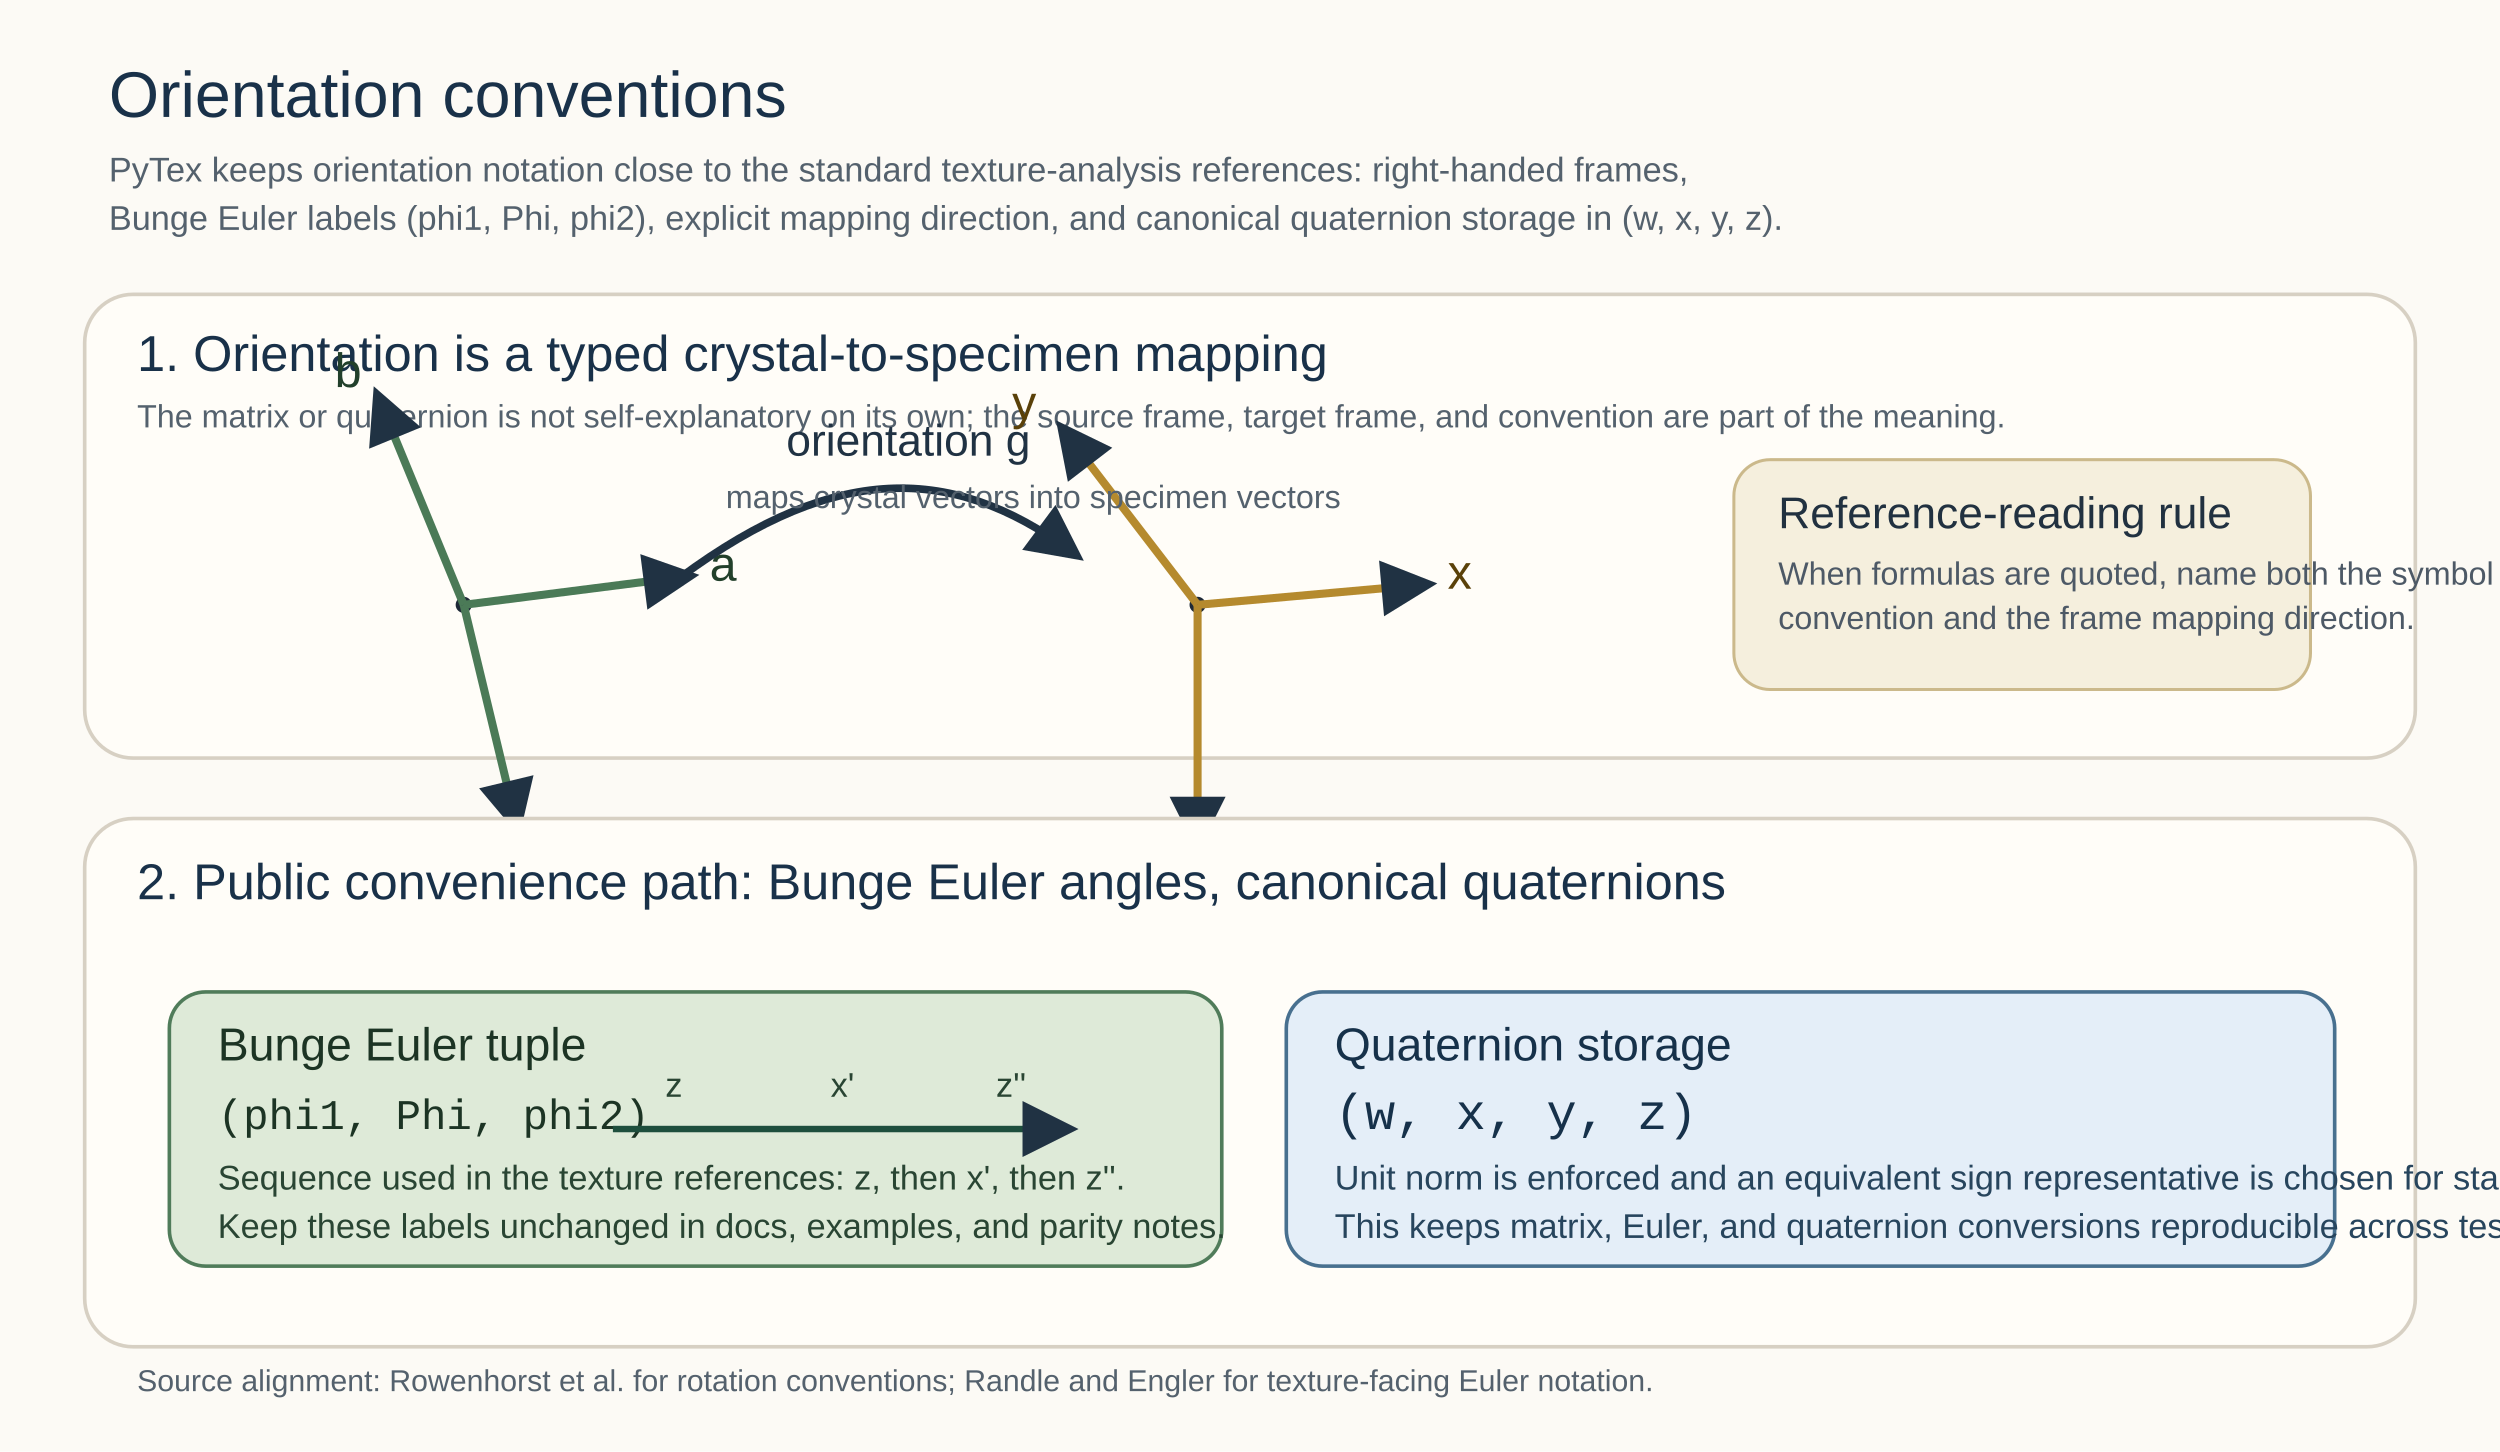
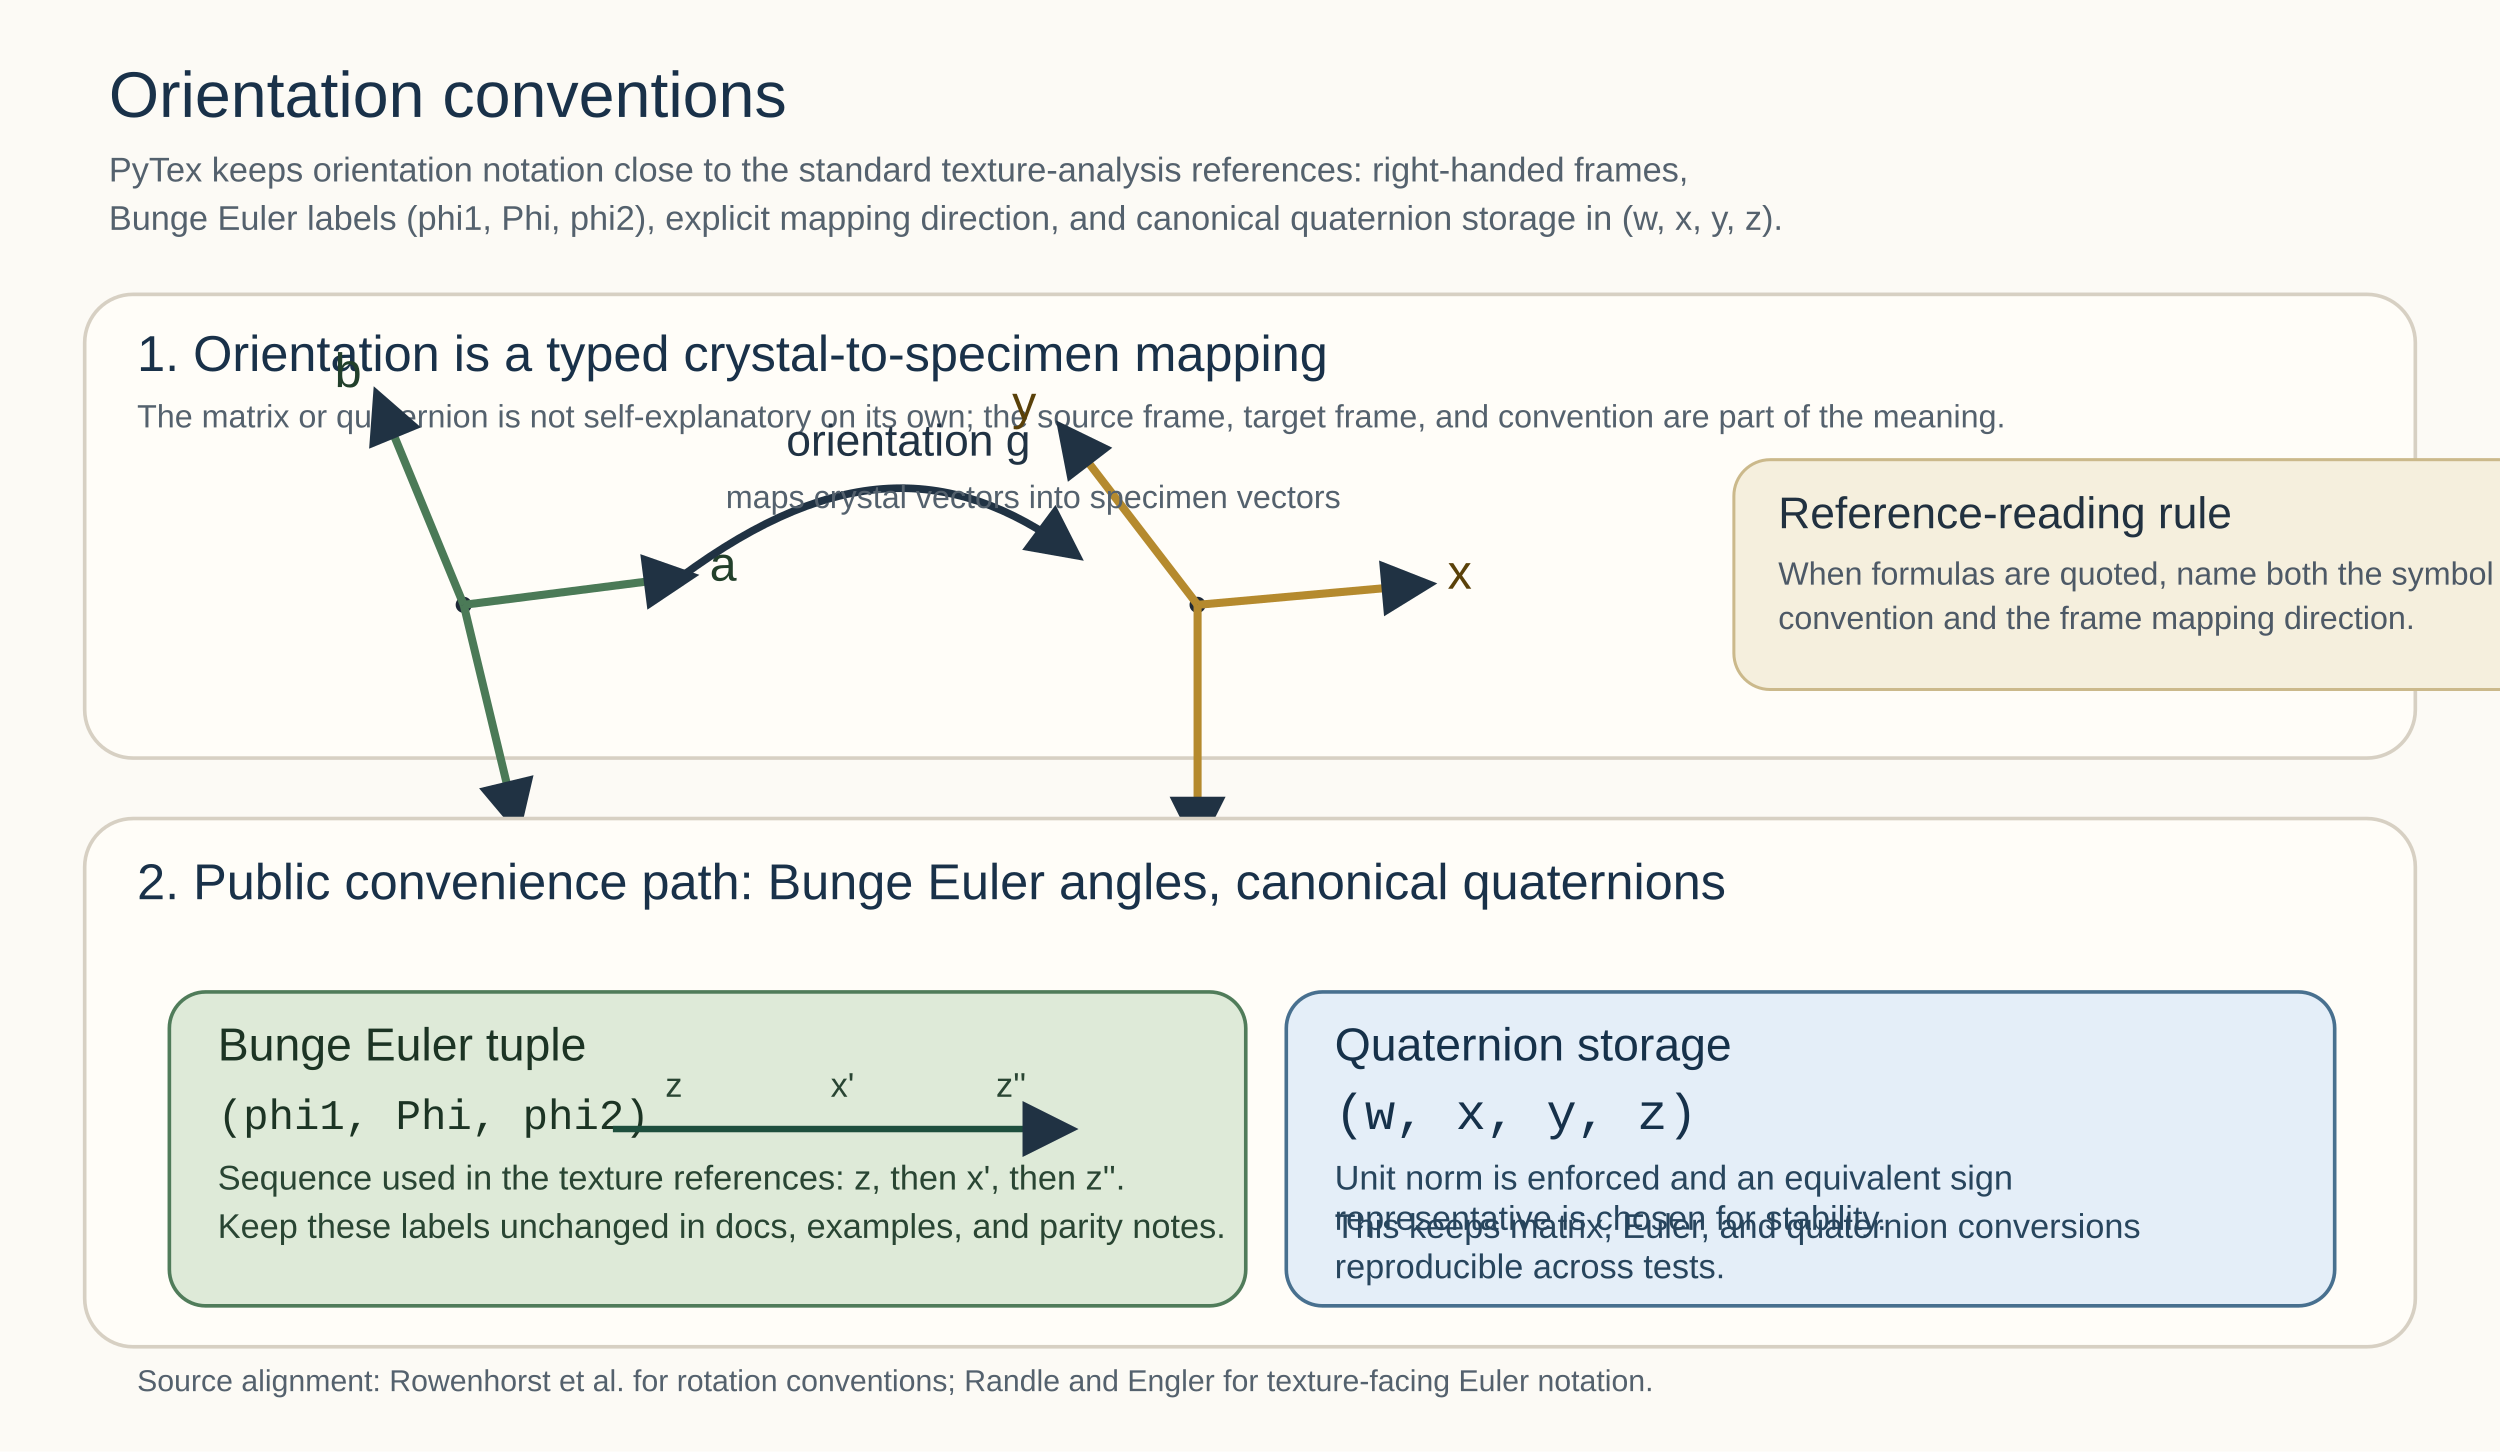
<svg xmlns="http://www.w3.org/2000/svg" width="1240" height="720" viewBox="0 0 1240 720">
  <defs>
    <marker markerUnits="userSpaceOnUse" id="arrow" markerWidth="27.77" markerHeight="27.77" refX="20.83" refY="13.89" orient="auto">
      <path d="M0.00,0.00 L27.77,13.89 L0.00,27.77 z" fill="#203243" />
    </marker>
  </defs>
  <rect width="1240" height="720" fill="#fcfaf5" />
  <text x="54" y="58" font-size="32" font-family="Arial, Helvetica, sans-serif" fill="#193149">Orientation conventions</text>
  <text x="54" y="90" font-size="17" font-family="Arial, Helvetica, sans-serif" fill="#54616d">
    PyTex keeps orientation notation close to the standard texture-analysis references: right-handed frames,
  </text>
  <text x="54" y="114" font-size="17" font-family="Arial, Helvetica, sans-serif" fill="#54616d">
    Bunge Euler labels (phi1, Phi, phi2), explicit mapping direction, and canonical quaternion storage in (w, x, y, z).
  </text>
  <rect x="42" y="146" width="1156" height="230" rx="24" fill="#fffdf8" stroke="#d7d0c3" stroke-width="1.8" />
  <text x="68" y="184" font-size="25" font-family="Arial, Helvetica, sans-serif" fill="#193149">1. Orientation is a typed crystal-to-specimen mapping</text>
  <text x="68" y="212" font-size="16" font-family="Arial, Helvetica, sans-serif" fill="#54616d">
    The matrix or quaternion is not self-explanatory on its own; the source frame, target frame, and convention are part of the meaning.
  </text>
  <g transform="translate(230,300)">
    <circle cx="0" cy="0" r="4" fill="#1e2937" />
    <line x1="0" y1="0" x2="110" y2="-14" stroke="#4b7a57" stroke-width="4" marker-end="url(#arrow)" />
    <line x1="0" y1="0" x2="-42" y2="-102" stroke="#4b7a57" stroke-width="4" marker-end="url(#arrow)" />
    <line x1="0" y1="0" x2="26" y2="108" stroke="#4b7a57" stroke-width="4" marker-end="url(#arrow)" />
    <text x="122" y="-12" font-size="24" font-family="Arial, Helvetica, sans-serif" fill="#22402b">a</text>
    <text x="-64" y="-108" font-size="24" font-family="Arial, Helvetica, sans-serif" fill="#22402b">b</text>
    <text x="38" y="130" font-size="24" font-family="Arial, Helvetica, sans-serif" fill="#22402b">c</text>
    <text x="-52" y="160" font-size="23" font-family="Arial, Helvetica, sans-serif" fill="#22402b">crystal frame</text>
  </g>
  <g transform="translate(594,300)">
    <circle cx="0" cy="0" r="4" fill="#1e2937" />
    <line x1="0" y1="0" x2="112" y2="-10" stroke="#b58a2e" stroke-width="4" marker-end="url(#arrow)" />
    <line x1="0" y1="0" x2="-66" y2="-86" stroke="#b58a2e" stroke-width="4" marker-end="url(#arrow)" />
    <line x1="0" y1="0" x2="0" y2="116" stroke="#b58a2e" stroke-width="4" marker-end="url(#arrow)" />
    <text x="124" y="-8" font-size="24" font-family="Arial, Helvetica, sans-serif" fill="#5a4109">x</text>
    <text x="-92" y="-92" font-size="24" font-family="Arial, Helvetica, sans-serif" fill="#5a4109">y</text>
    <text x="12" y="138" font-size="24" font-family="Arial, Helvetica, sans-serif" fill="#5a4109">z</text>
    <text x="-60" y="160" font-size="23" font-family="Arial, Helvetica, sans-serif" fill="#5a4109">specimen frame</text>
  </g>
  <path d="M330 292 C410 230, 470 228, 532 274" fill="none" stroke="#203243" stroke-width="3.8" marker-end="url(#arrow)" />
  <text x="390" y="226" font-size="22" font-family="Arial, Helvetica, sans-serif" fill="#203243">orientation g</text>
  <text x="360" y="252" font-size="16" font-family="Arial, Helvetica, sans-serif" fill="#54616d">maps crystal vectors into specimen vectors</text>
  <g transform="translate(860,228)">
-     <rect x="0" y="0" width="286" height="114" rx="18" fill="#f5efdd" stroke="#cbb98b" stroke-width="1.5" />
+     <rect x="0" y="0" width="397.7" height="114" rx="18" fill="#f5efdd" stroke="#cbb98b" stroke-width="1.5" />
    <text x="22" y="34" font-size="22" font-family="Arial, Helvetica, sans-serif" fill="#213140">Reference-reading rule</text>
    <text x="22" y="62" font-size="16" font-family="Arial, Helvetica, sans-serif" fill="#4d5966">
-       When formulas are quoted, name both the symbol
+       <tspan x="22" dy="0">When formulas are quoted, name both the symbol</tspan>
    </text>
    <text x="22" y="84" font-size="16" font-family="Arial, Helvetica, sans-serif" fill="#4d5966">
      convention and the frame mapping direction.
    </text>
  </g>
  <rect x="42" y="406" width="1156" height="262" rx="24" fill="#fffdf8" stroke="#d7d0c3" stroke-width="1.8" />
  <text x="68" y="446" font-size="25" font-family="Arial, Helvetica, sans-serif" fill="#193149">2. Public convenience path: Bunge Euler angles, canonical quaternions</text>
  <g transform="translate(84,492)">
-     <rect x="0" y="0" width="522" height="136" rx="18" fill="#deead8" stroke="#507c5a" stroke-width="1.8" />
+     <rect x="0" y="0" width="533.9" height="155.7" rx="18" fill="#deead8" stroke="#507c5a" stroke-width="1.8" />
    <text x="24" y="34" font-size="23" font-family="Arial, Helvetica, sans-serif" fill="#1c3424">Bunge Euler tuple</text>
    <text x="24" y="68" font-size="21" font-family="Courier New, monospace" fill="#1c3424">(phi1, Phi, phi2)</text>
    <text x="24" y="98" font-size="17" font-family="Arial, Helvetica, sans-serif" fill="#294533">
      Sequence used in the texture references: z, then x', then z''.
    </text>
    <text x="24" y="122" font-size="17" font-family="Arial, Helvetica, sans-serif" fill="#294533">
      Keep these labels unchanged in docs, examples, and parity notes.
    </text>
  </g>
  <g transform="translate(638,492)">
-     <rect x="0" y="0" width="520" height="136" rx="18" fill="#e4eef8" stroke="#48708f" stroke-width="1.8" />
+     <rect x="0" y="0" width="520" height="155.7" rx="18" fill="#e4eef8" stroke="#48708f" stroke-width="1.8" />
    <text x="24" y="34" font-size="23" font-family="Arial, Helvetica, sans-serif" fill="#16314a">Quaternion storage</text>
    <text x="24" y="68" font-size="25" font-family="Courier New, monospace" fill="#16314a">(w, x, y, z)</text>
    <text x="24" y="98" font-size="17" font-family="Arial, Helvetica, sans-serif" fill="#27455d">
-       Unit norm is enforced and an equivalent sign representative is chosen for stability.
+       <tspan x="24" dy="0">Unit norm is enforced and an equivalent sign</tspan>
+       <tspan x="24" dy="20">representative is chosen for stability.</tspan>
    </text>
    <text x="24" y="122" font-size="17" font-family="Arial, Helvetica, sans-serif" fill="#27455d">
-       This keeps matrix, Euler, and quaternion conversions reproducible across tests.
+       <tspan x="24" dy="0">This keeps matrix, Euler, and quaternion conversions</tspan>
+       <tspan x="24" dy="20">reproducible across tests.</tspan>
    </text>
  </g>
  <line x1="304" y1="560" x2="528" y2="560" stroke="#1e4f3d" stroke-width="3.2" marker-end="url(#arrow)" />
  <text x="330" y="544" font-size="17" font-family="Arial, Helvetica, sans-serif" fill="#294533">z</text>
  <text x="412" y="544" font-size="17" font-family="Arial, Helvetica, sans-serif" fill="#294533">x'</text>
  <text x="494" y="544" font-size="17" font-family="Arial, Helvetica, sans-serif" fill="#294533">z''</text>
  <text x="68" y="690" font-size="15" font-family="Arial, Helvetica, sans-serif" fill="#54616d">
    Source alignment: Rowenhorst et al. for rotation conventions; Randle and Engler for texture-facing Euler notation.
  </text>
</svg>
